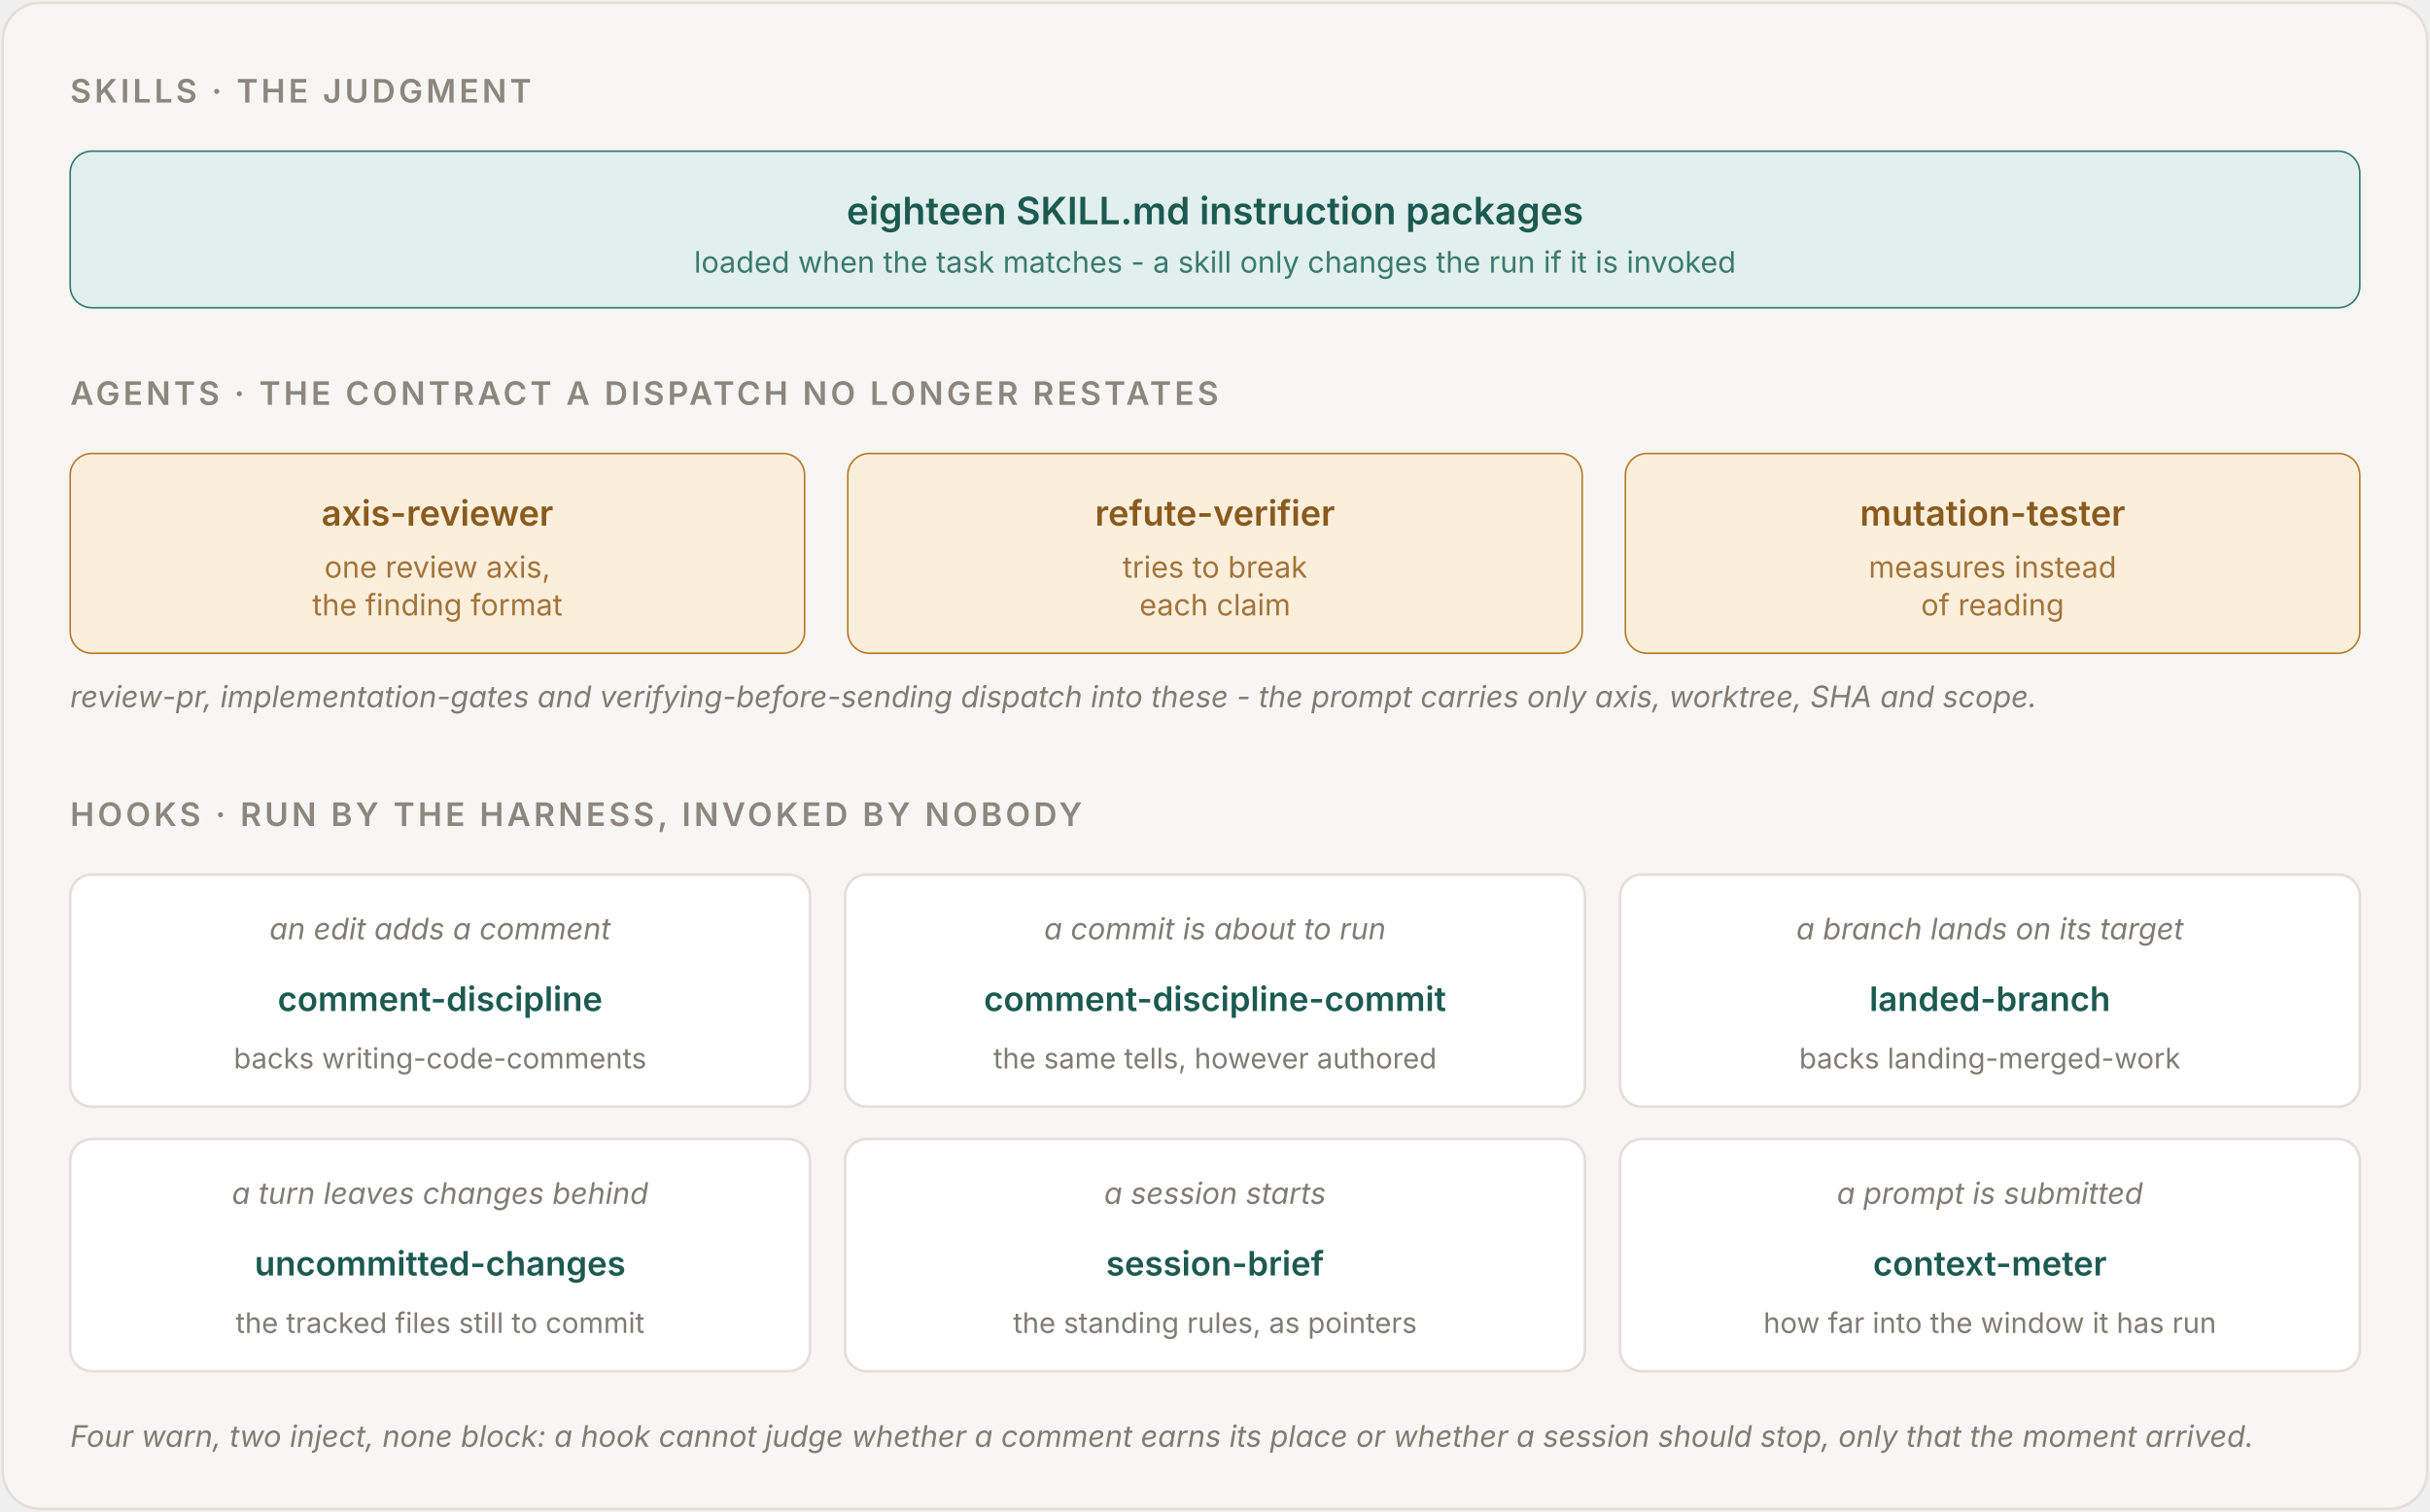
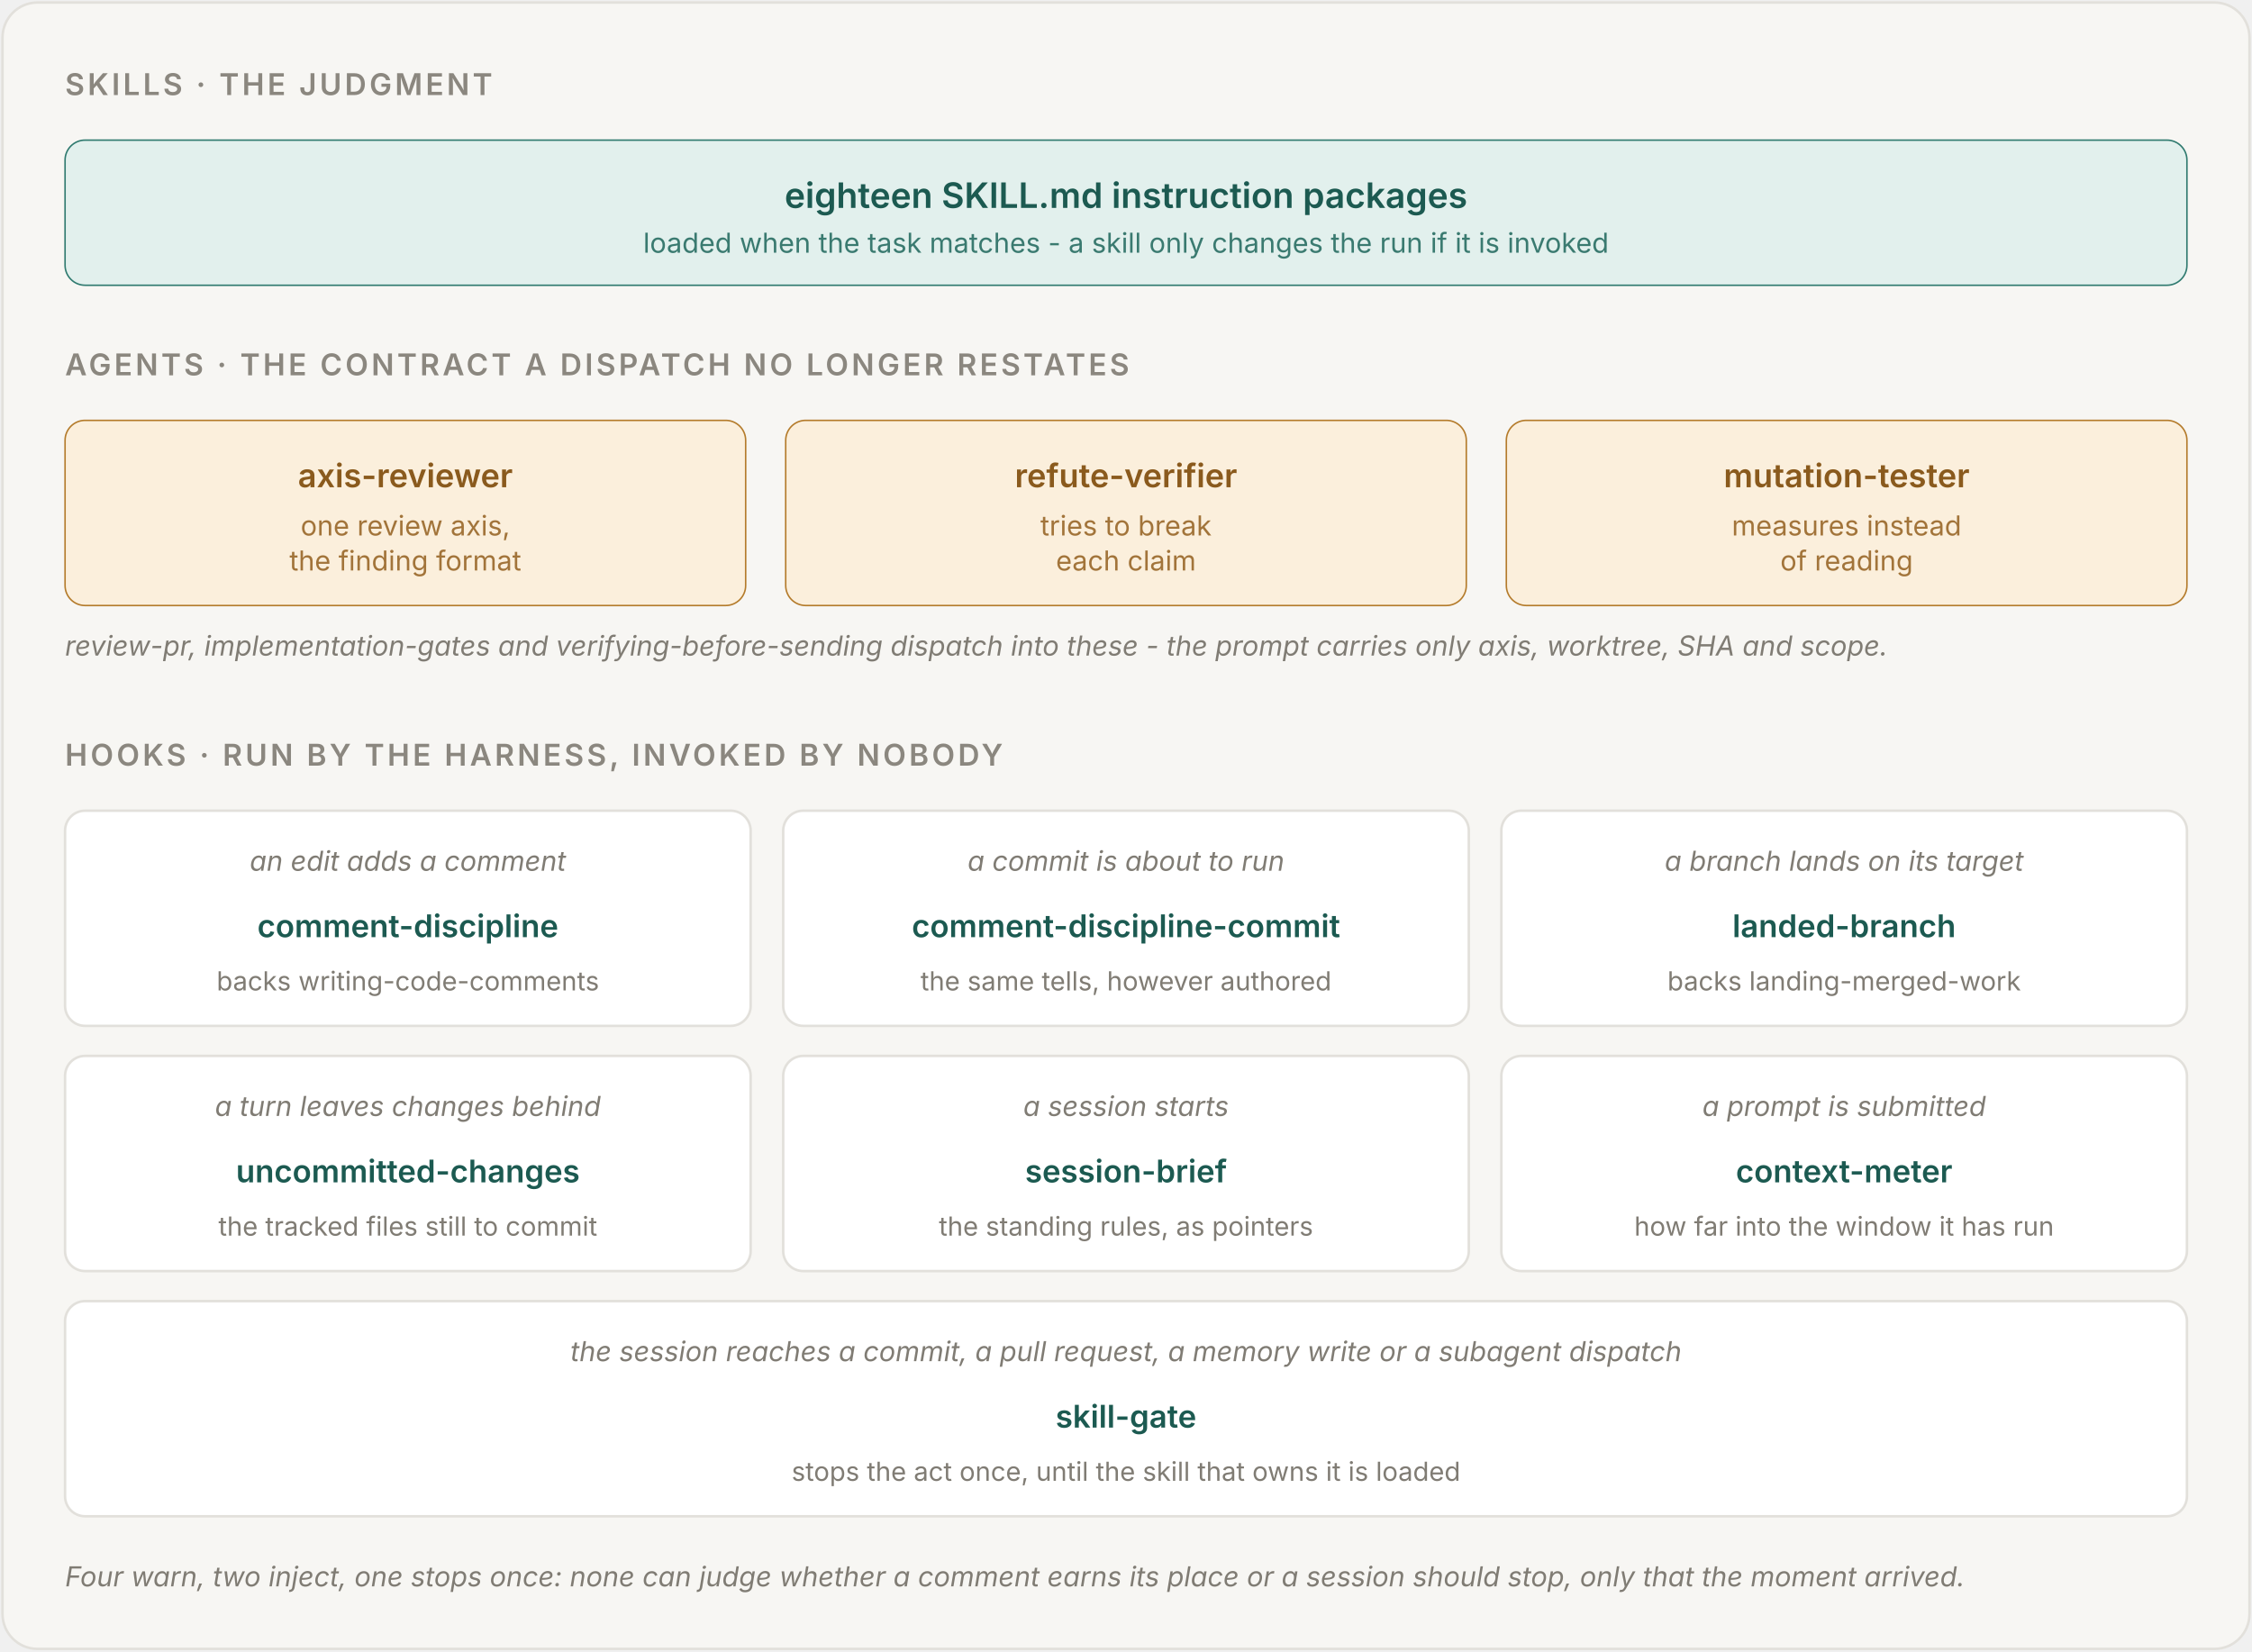
- <svg xmlns="http://www.w3.org/2000/svg" width="100%" viewBox="0 0 900 560" role="img" aria-label="The three component types: eighteen skills carry the judgment and fire only when invoked; three agent types carry the reviewer, skeptic and mutation contracts so a dispatch prompt shrinks to scope; six hooks are run by the harness - four warn at the moments a skill is most often skipped (an edit adding a comment, a commit about to run, a branch landing on its target, a turn leaving tracked changes uncommitted) and two inject what a session cannot see for itself (the standing rules at session start, and how far into its context window it has run)">
-   <rect x="1" y="1" width="898" height="558" rx="14" fill="#F7F6F3" stroke="#E2E0DB" stroke-width="1" />
+ <svg xmlns="http://www.w3.org/2000/svg" width="100%" viewBox="0 0 900 660" role="img" aria-label="The three component types: eighteen skills carry the judgment and fire only when invoked; three agent types carry the reviewer, skeptic and mutation contracts so a dispatch prompt shrinks to scope; seven hooks are run by the harness - four warn at the moments a skill is most often skipped (an edit adding a comment, a commit about to run, a branch landing on its target, a turn leaving tracked changes uncommitted), one stops a commit, a pull request, a memory write or a subagent dispatch once until the skill that owns it is loaded, and two inject what a session cannot see for itself (the standing rules at session start, and how far into its context window it has run)">
+   <rect x="1" y="1" width="898" height="658" rx="14" fill="#F7F6F3" stroke="#E2E0DB" stroke-width="1" />
  <text x="26" y="38" font-family="system-ui, -apple-system, sans-serif" font-size="12" font-weight="600" fill="#8B877F" letter-spacing="1.2">SKILLS · THE JUDGMENT</text>
  <rect x="26" y="56" width="848" height="58" rx="8" fill="#E2F0ED" stroke="#2F7A6F" stroke-width="0.6" />
  <text x="450" y="78" font-family="system-ui, -apple-system, sans-serif" font-size="14" font-weight="600" fill="#1C5A51" text-anchor="middle" dominant-baseline="central">eighteen SKILL.md instruction packages</text>
  <text x="450" y="97" font-family="system-ui, -apple-system, sans-serif" font-size="11" font-weight="400" fill="#3A7A70" text-anchor="middle" dominant-baseline="central">loaded when the task matches - a skill only changes the run if it is invoked</text>
  <text x="26" y="150" font-family="system-ui, -apple-system, sans-serif" font-size="12" font-weight="600" fill="#8B877F" letter-spacing="1.2">AGENTS · THE CONTRACT A DISPATCH NO LONGER RESTATES</text>
  <rect x="26" y="168" width="272" height="74" rx="8" fill="#FBEFDC" stroke="#B47B2B" stroke-width="0.6" />
  <text x="162" y="190" font-family="system-ui, -apple-system, sans-serif" font-size="13" font-weight="600" fill="#8A5A1D" text-anchor="middle" dominant-baseline="central">axis-reviewer</text>
  <text x="162" y="210" font-family="system-ui, -apple-system, sans-serif" font-size="11" font-weight="400" fill="#A2743A" text-anchor="middle" dominant-baseline="central">one review axis,</text>
  <text x="162" y="224" font-family="system-ui, -apple-system, sans-serif" font-size="11" font-weight="400" fill="#A2743A" text-anchor="middle" dominant-baseline="central">the finding format</text>
  <rect x="314" y="168" width="272" height="74" rx="8" fill="#FBEFDC" stroke="#B47B2B" stroke-width="0.6" />
  <text x="450" y="190" font-family="system-ui, -apple-system, sans-serif" font-size="13" font-weight="600" fill="#8A5A1D" text-anchor="middle" dominant-baseline="central">refute-verifier</text>
  <text x="450" y="210" font-family="system-ui, -apple-system, sans-serif" font-size="11" font-weight="400" fill="#A2743A" text-anchor="middle" dominant-baseline="central">tries to break</text>
  <text x="450" y="224" font-family="system-ui, -apple-system, sans-serif" font-size="11" font-weight="400" fill="#A2743A" text-anchor="middle" dominant-baseline="central">each claim</text>
  <rect x="602" y="168" width="272" height="74" rx="8" fill="#FBEFDC" stroke="#B47B2B" stroke-width="0.6" />
  <text x="738" y="190" font-family="system-ui, -apple-system, sans-serif" font-size="13" font-weight="600" fill="#8A5A1D" text-anchor="middle" dominant-baseline="central">mutation-tester</text>
  <text x="738" y="210" font-family="system-ui, -apple-system, sans-serif" font-size="11" font-weight="400" fill="#A2743A" text-anchor="middle" dominant-baseline="central">measures instead</text>
  <text x="738" y="224" font-family="system-ui, -apple-system, sans-serif" font-size="11" font-weight="400" fill="#A2743A" text-anchor="middle" dominant-baseline="central">of reading</text>
  <text x="26" y="262" font-family="system-ui, -apple-system, sans-serif" font-size="11" font-style="italic" fill="#807C74">review-pr, implementation-gates and verifying-before-sending dispatch into these - the prompt carries only axis, worktree, SHA and scope.</text>
  <text x="26" y="306" font-family="system-ui, -apple-system, sans-serif" font-size="12" font-weight="600" fill="#8B877F" letter-spacing="1.2">HOOKS · RUN BY THE HARNESS, INVOKED BY NOBODY</text>
  <rect x="26" y="324" width="274" height="86" rx="8" fill="#FFFFFF" stroke="#E2E0DB" stroke-width="1" />
  <text x="163" y="344" font-family="system-ui, -apple-system, sans-serif" font-size="11" font-weight="400" font-style="italic" fill="#807C74" text-anchor="middle" dominant-baseline="central">an edit adds a comment</text>
  <text x="163" y="370" font-family="system-ui, -apple-system, sans-serif" font-size="12.5" font-weight="600" fill="#1C5A51" text-anchor="middle" dominant-baseline="central">comment-discipline</text>
  <text x="163" y="392" font-family="system-ui, -apple-system, sans-serif" font-size="10.5" font-weight="400" fill="#807C74" text-anchor="middle" dominant-baseline="central">backs writing-code-comments</text>
  <rect x="313" y="324" width="274" height="86" rx="8" fill="#FFFFFF" stroke="#E2E0DB" stroke-width="1" />
  <text x="450" y="344" font-family="system-ui, -apple-system, sans-serif" font-size="11" font-weight="400" font-style="italic" fill="#807C74" text-anchor="middle" dominant-baseline="central">a commit is about to run</text>
  <text x="450" y="370" font-family="system-ui, -apple-system, sans-serif" font-size="12.5" font-weight="600" fill="#1C5A51" text-anchor="middle" dominant-baseline="central">comment-discipline-commit</text>
  <text x="450" y="392" font-family="system-ui, -apple-system, sans-serif" font-size="10.5" font-weight="400" fill="#807C74" text-anchor="middle" dominant-baseline="central">the same tells, however authored</text>
  <rect x="600" y="324" width="274" height="86" rx="8" fill="#FFFFFF" stroke="#E2E0DB" stroke-width="1" />
  <text x="737" y="344" font-family="system-ui, -apple-system, sans-serif" font-size="11" font-weight="400" font-style="italic" fill="#807C74" text-anchor="middle" dominant-baseline="central">a branch lands on its target</text>
  <text x="737" y="370" font-family="system-ui, -apple-system, sans-serif" font-size="12.5" font-weight="600" fill="#1C5A51" text-anchor="middle" dominant-baseline="central">landed-branch</text>
  <text x="737" y="392" font-family="system-ui, -apple-system, sans-serif" font-size="10.5" font-weight="400" fill="#807C74" text-anchor="middle" dominant-baseline="central">backs landing-merged-work</text>
  <rect x="26" y="422" width="274" height="86" rx="8" fill="#FFFFFF" stroke="#E2E0DB" stroke-width="1" />
  <text x="163" y="442" font-family="system-ui, -apple-system, sans-serif" font-size="11" font-weight="400" font-style="italic" fill="#807C74" text-anchor="middle" dominant-baseline="central">a turn leaves changes behind</text>
  <text x="163" y="468" font-family="system-ui, -apple-system, sans-serif" font-size="12.5" font-weight="600" fill="#1C5A51" text-anchor="middle" dominant-baseline="central">uncommitted-changes</text>
  <text x="163" y="490" font-family="system-ui, -apple-system, sans-serif" font-size="10.5" font-weight="400" fill="#807C74" text-anchor="middle" dominant-baseline="central">the tracked files still to commit</text>
  <rect x="313" y="422" width="274" height="86" rx="8" fill="#FFFFFF" stroke="#E2E0DB" stroke-width="1" />
  <text x="450" y="442" font-family="system-ui, -apple-system, sans-serif" font-size="11" font-weight="400" font-style="italic" fill="#807C74" text-anchor="middle" dominant-baseline="central">a session starts</text>
  <text x="450" y="468" font-family="system-ui, -apple-system, sans-serif" font-size="12.5" font-weight="600" fill="#1C5A51" text-anchor="middle" dominant-baseline="central">session-brief</text>
  <text x="450" y="490" font-family="system-ui, -apple-system, sans-serif" font-size="10.5" font-weight="400" fill="#807C74" text-anchor="middle" dominant-baseline="central">the standing rules, as pointers</text>
  <rect x="600" y="422" width="274" height="86" rx="8" fill="#FFFFFF" stroke="#E2E0DB" stroke-width="1" />
  <text x="737" y="442" font-family="system-ui, -apple-system, sans-serif" font-size="11" font-weight="400" font-style="italic" fill="#807C74" text-anchor="middle" dominant-baseline="central">a prompt is submitted</text>
  <text x="737" y="468" font-family="system-ui, -apple-system, sans-serif" font-size="12.5" font-weight="600" fill="#1C5A51" text-anchor="middle" dominant-baseline="central">context-meter</text>
  <text x="737" y="490" font-family="system-ui, -apple-system, sans-serif" font-size="10.5" font-weight="400" fill="#807C74" text-anchor="middle" dominant-baseline="central">how far into the window it has run</text>
-   <text x="26" y="536" font-family="system-ui, -apple-system, sans-serif" font-size="11" font-style="italic" fill="#807C74">Four warn, two inject, none block: a hook cannot judge whether a comment earns its place or whether a session should stop, only that the moment arrived.</text>
+   <rect x="26" y="520" width="848" height="86" rx="8" fill="#FFFFFF" stroke="#E2E0DB" stroke-width="1" />
+   <text x="450" y="540" font-family="system-ui, -apple-system, sans-serif" font-size="11" font-weight="400" font-style="italic" fill="#807C74" text-anchor="middle" dominant-baseline="central">the session reaches a commit, a pull request, a memory write or a subagent dispatch</text>
+   <text x="450" y="566" font-family="system-ui, -apple-system, sans-serif" font-size="12.5" font-weight="600" fill="#1C5A51" text-anchor="middle" dominant-baseline="central">skill-gate</text>
+   <text x="450" y="588" font-family="system-ui, -apple-system, sans-serif" font-size="10.5" font-weight="400" fill="#807C74" text-anchor="middle" dominant-baseline="central">stops the act once, until the skill that owns it is loaded</text>
+   <text x="26" y="634" font-family="system-ui, -apple-system, sans-serif" font-size="11" font-style="italic" fill="#807C74">Four warn, two inject, one stops once: none can judge whether a comment earns its place or a session should stop, only that the moment arrived.</text>
</svg>
